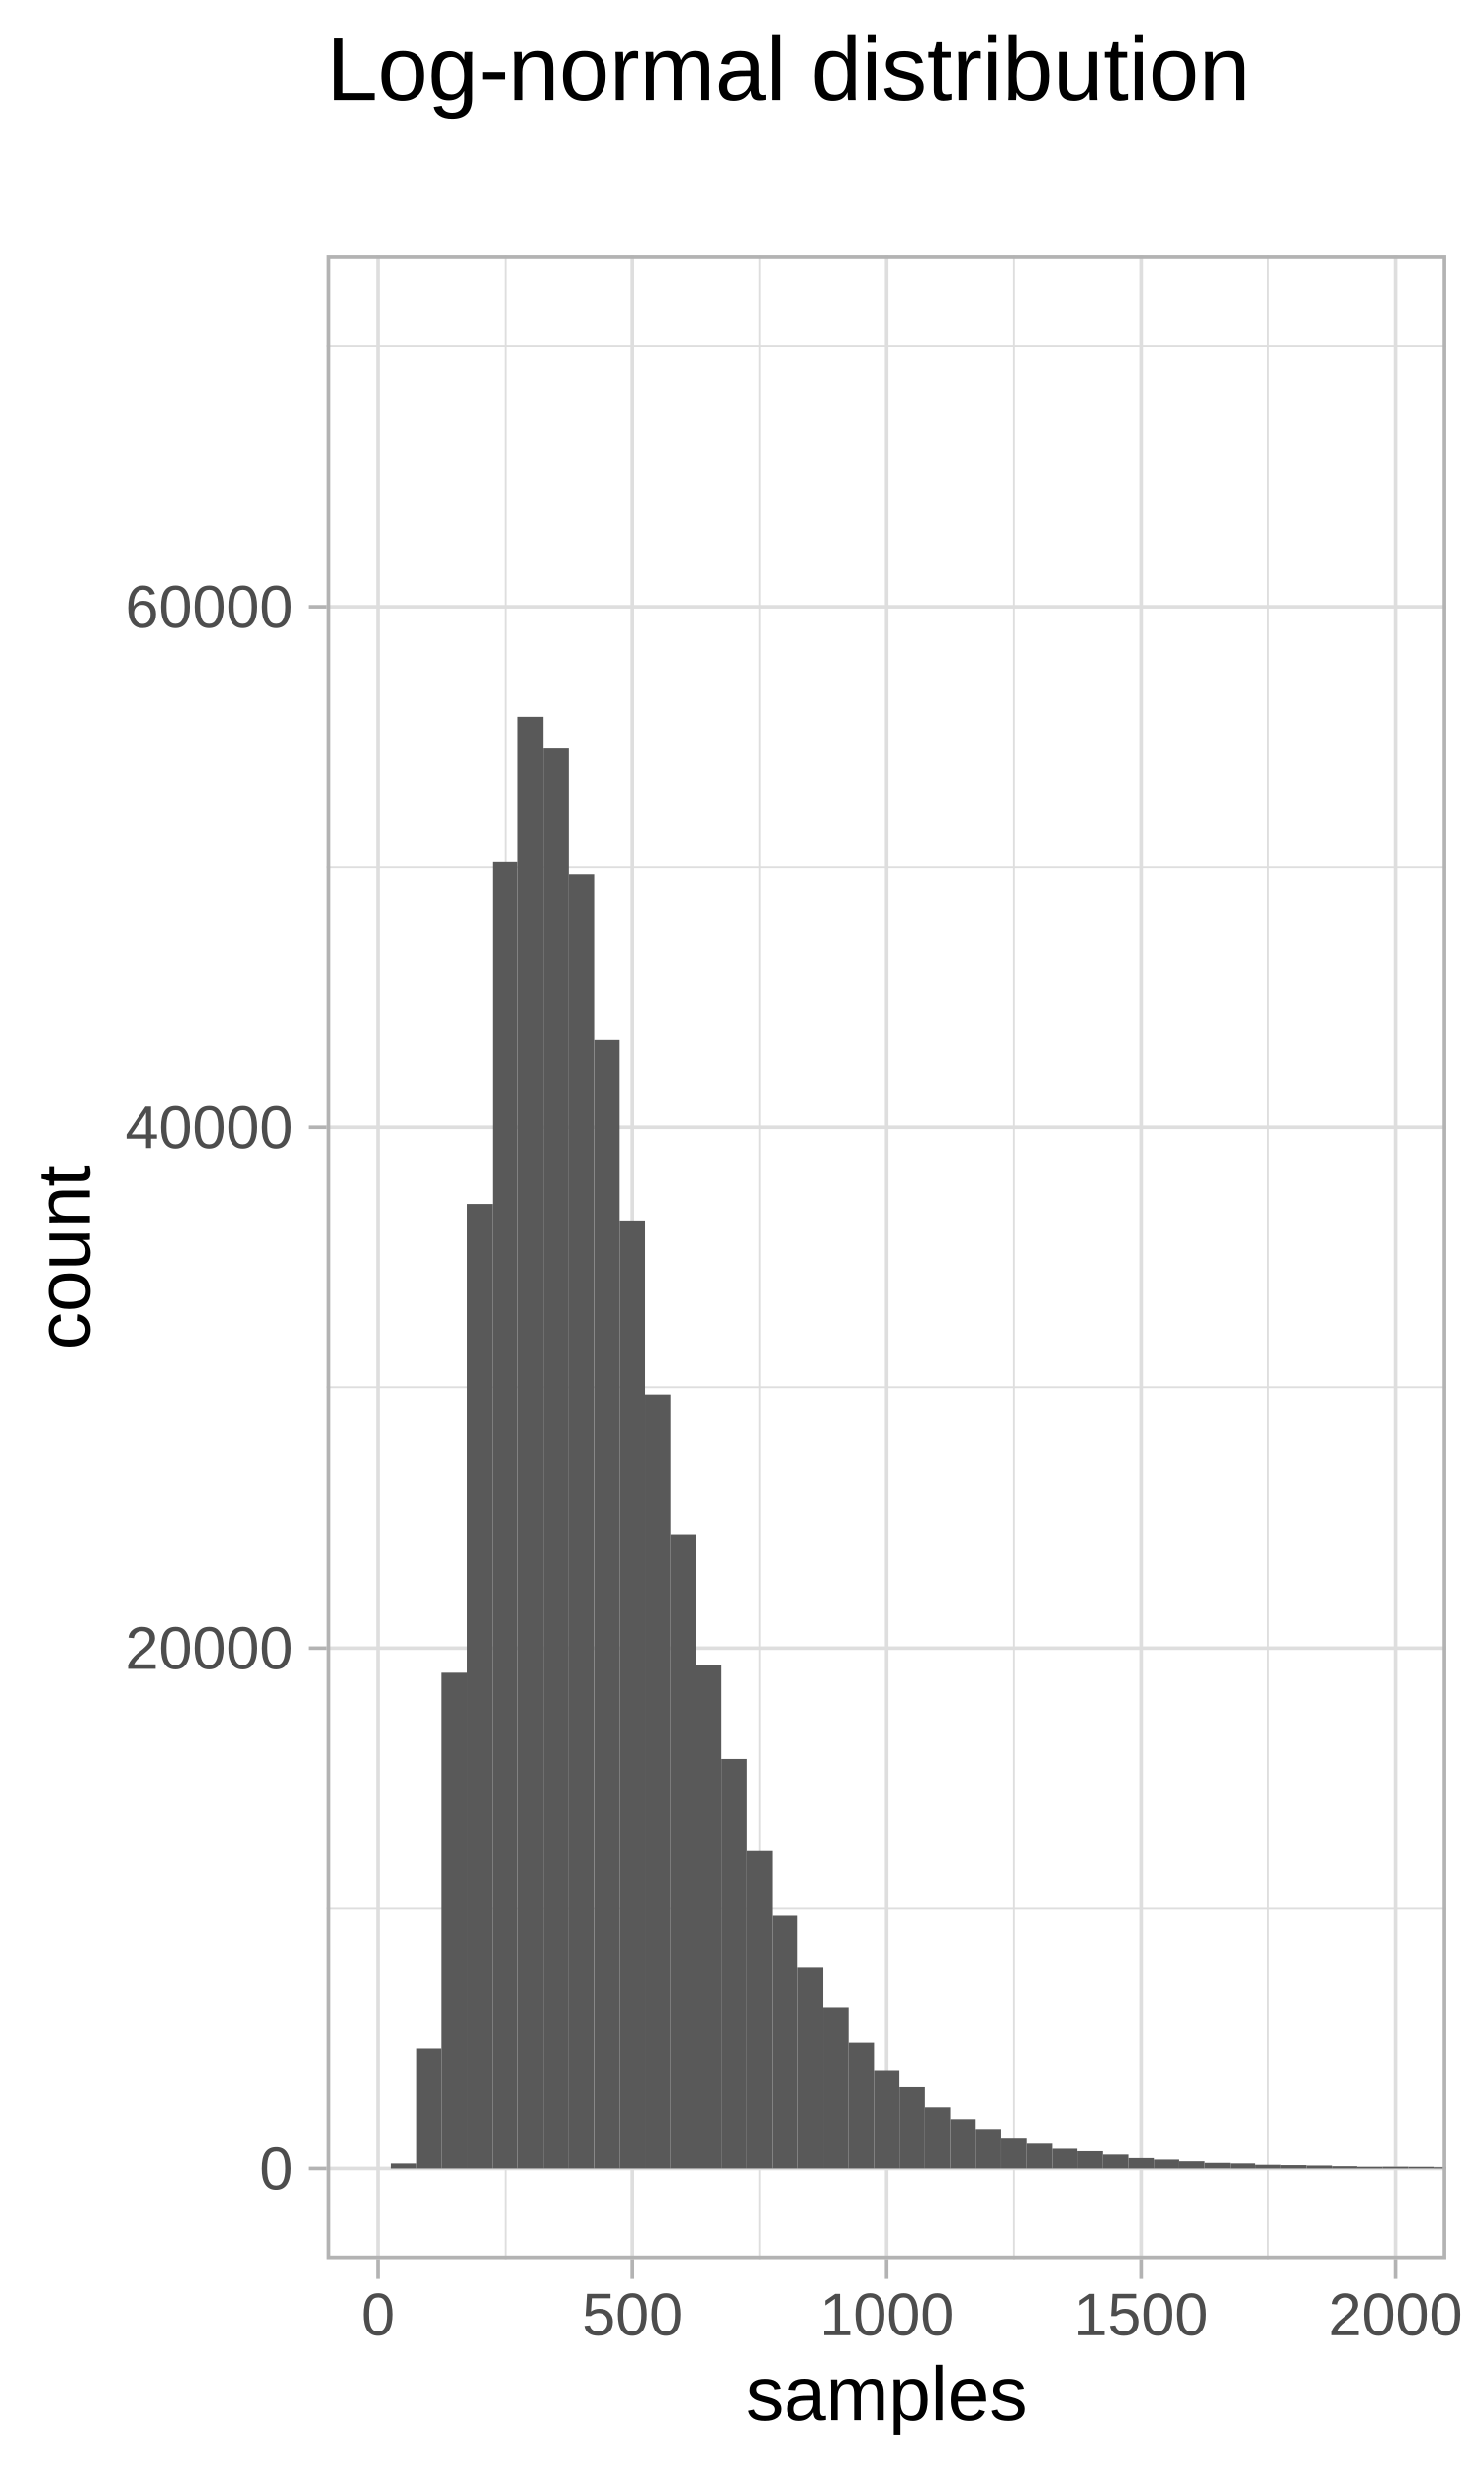
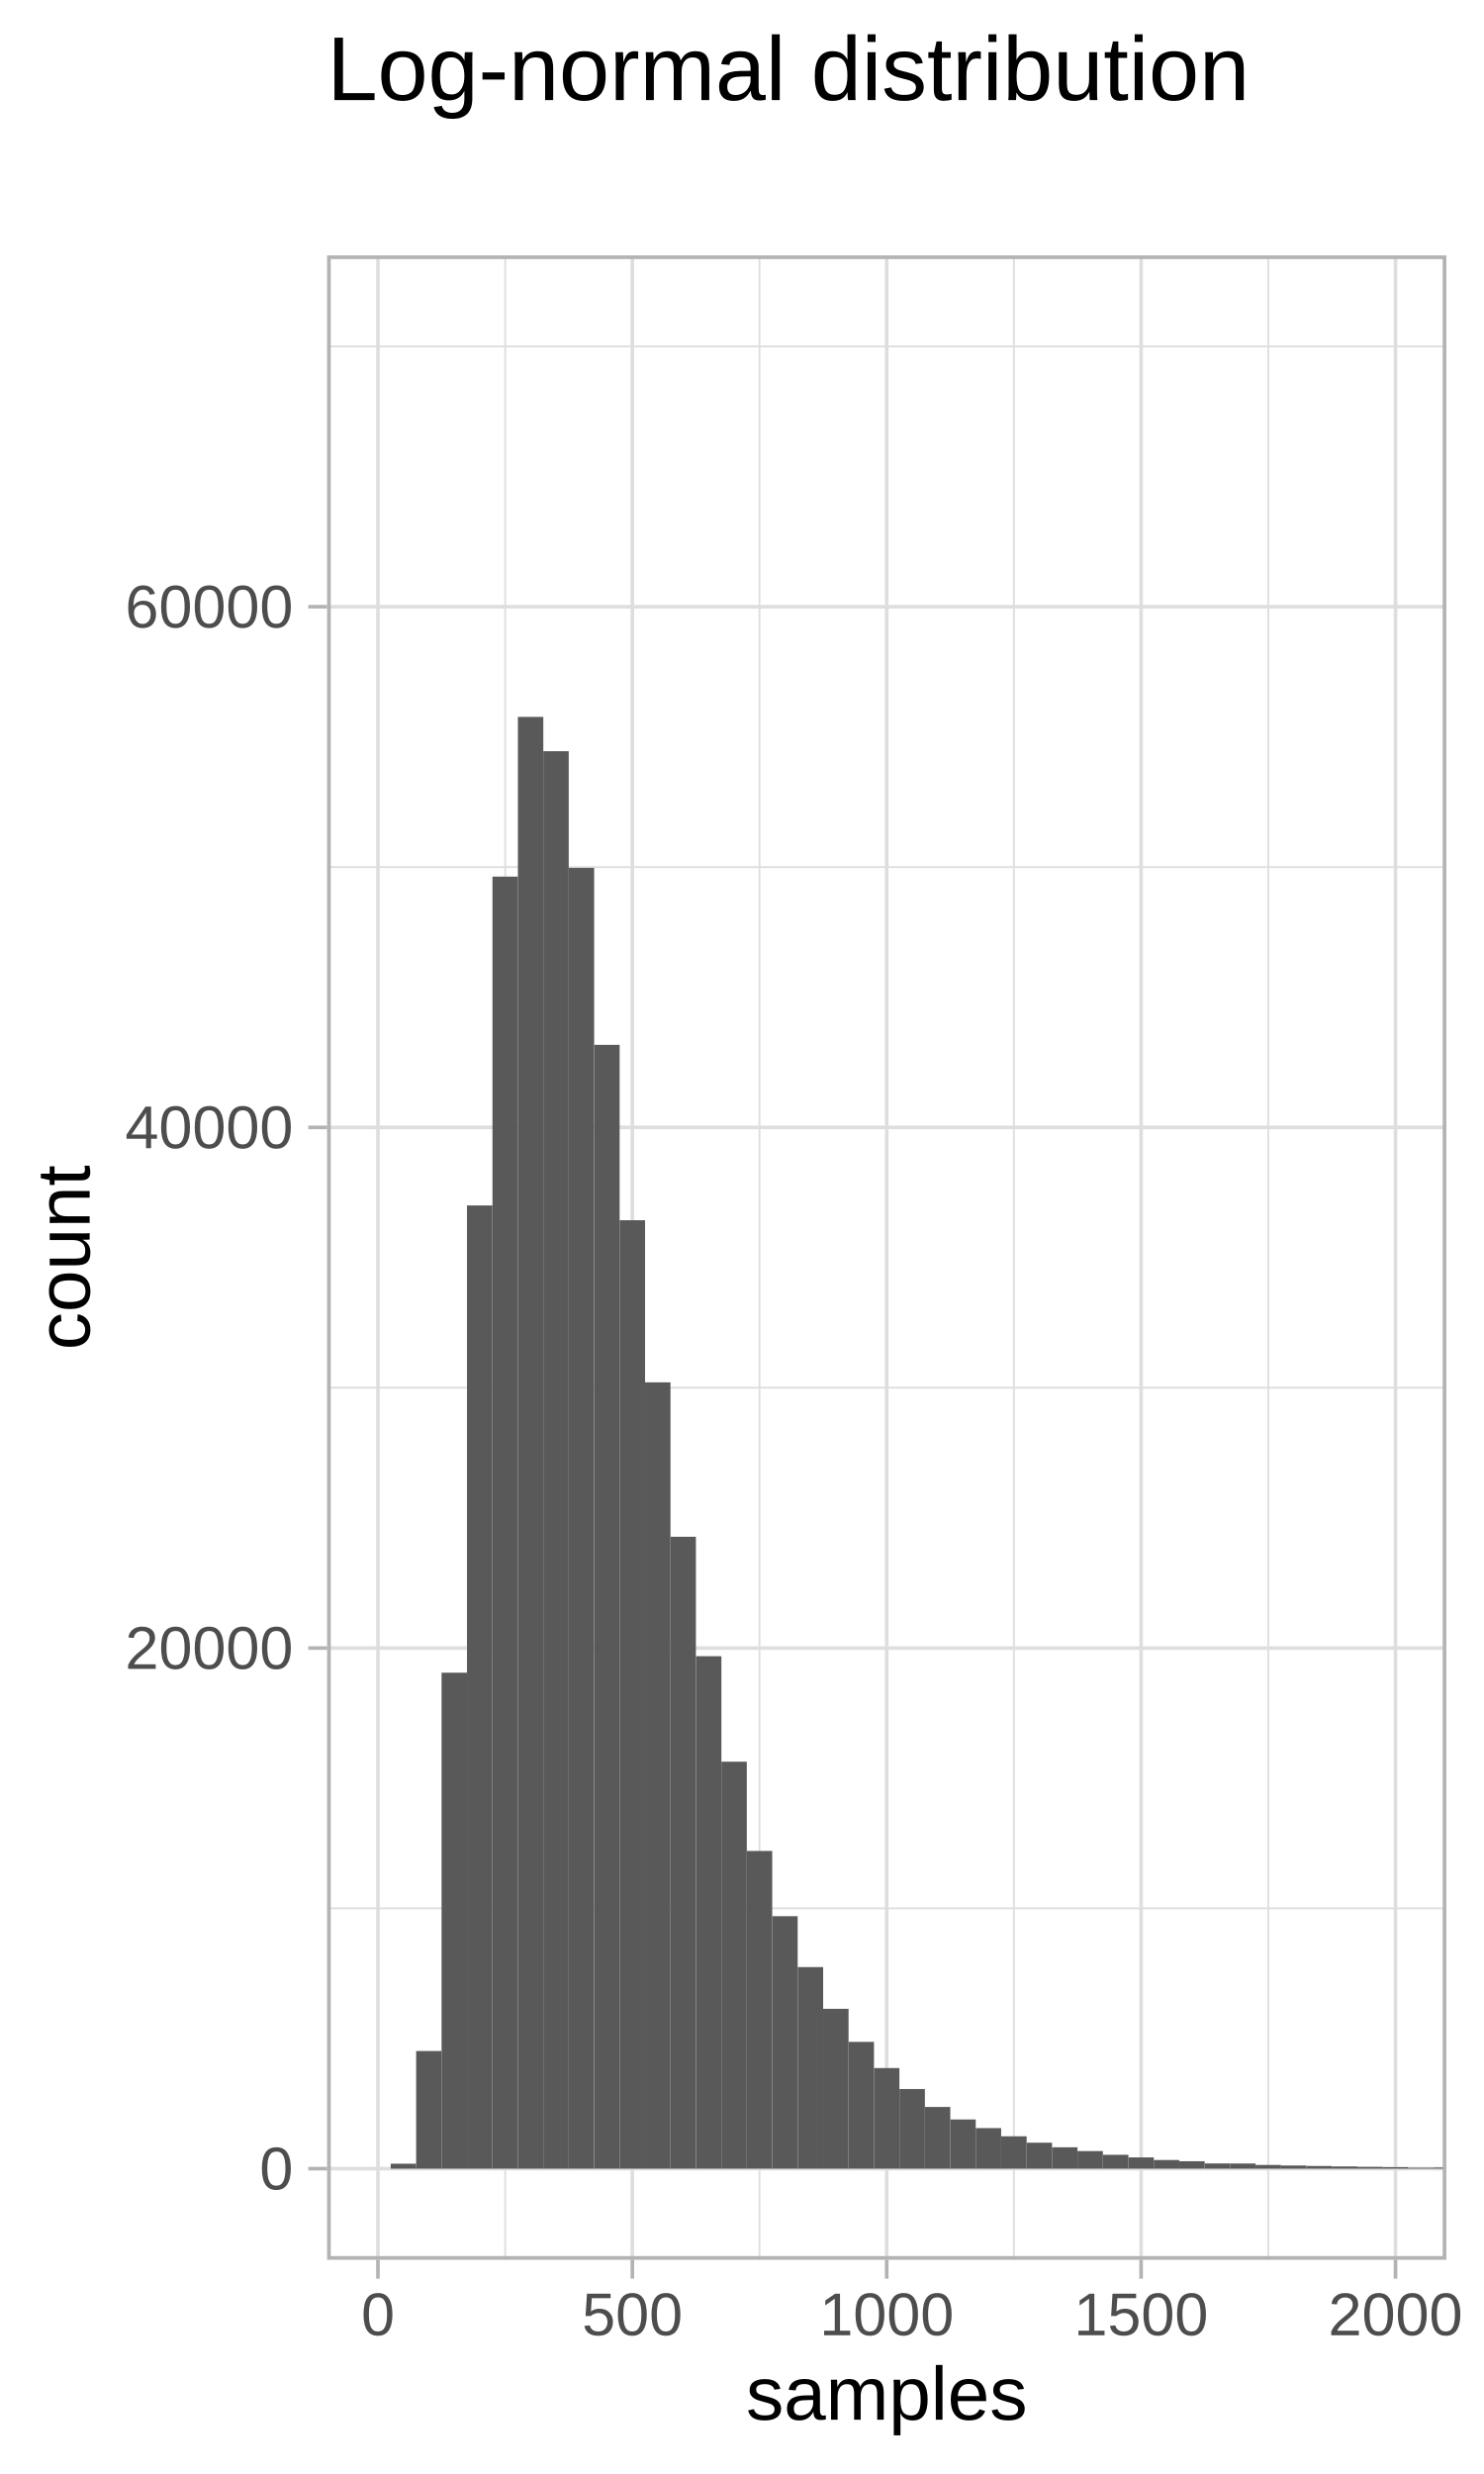
<svg xmlns="http://www.w3.org/2000/svg" viewBox="0 0 216.00 360.00">
  <defs>
    <style type="text/css">
    line, polyline, polygon, path, rect, circle {
      fill: none;
      stroke: #000000;
      stroke-linecap: round;
      stroke-linejoin: round;
      stroke-miterlimit: 10.00;
    }
  </style>
  </defs>
  <rect width="100%" height="100%" style="stroke: none; fill: #FFFFFF;" />
  <rect x="0.00" y="0.00" width="216.00" height="360.00" style="stroke-width: 1.07; stroke: #FFFFFF; fill: #FFFFFF;" />
  <defs>
    <clipPath id="cpNDcuNjF8MjEwLjUyfDMyOC44M3wzNy4xNg==">
      <rect x="47.61" y="37.16" width="162.91" height="291.67" />
    </clipPath>
  </defs>
  <rect x="47.61" y="37.16" width="162.91" height="291.67" style="stroke-width: 1.07; stroke: none; fill: #FFFFFF;" clip-path="url(#cpNDcuNjF8MjEwLjUyfDMyOC44M3wzNy4xNg==)" />
  <polyline points="47.61,277.69 210.52,277.69 " style="stroke-width: 0.27; stroke: #DEDEDE; stroke-linecap: butt;" clip-path="url(#cpNDcuNjF8MjEwLjUyfDMyOC44M3wzNy4xNg==)" />
  <polyline points="47.61,201.93 210.52,201.93 " style="stroke-width: 0.27; stroke: #DEDEDE; stroke-linecap: butt;" clip-path="url(#cpNDcuNjF8MjEwLjUyfDMyOC44M3wzNy4xNg==)" />
  <polyline points="47.61,126.17 210.52,126.17 " style="stroke-width: 0.27; stroke: #DEDEDE; stroke-linecap: butt;" clip-path="url(#cpNDcuNjF8MjEwLjUyfDMyOC44M3wzNy4xNg==)" />
  <polyline points="47.61,50.41 210.52,50.41 " style="stroke-width: 0.27; stroke: #DEDEDE; stroke-linecap: butt;" clip-path="url(#cpNDcuNjF8MjEwLjUyfDMyOC44M3wzNy4xNg==)" />
  <polyline points="73.53,328.83 73.53,37.16 " style="stroke-width: 0.27; stroke: #DEDEDE; stroke-linecap: butt;" clip-path="url(#cpNDcuNjF8MjEwLjUyfDMyOC44M3wzNy4xNg==)" />
  <polyline points="110.55,328.83 110.55,37.16 " style="stroke-width: 0.27; stroke: #DEDEDE; stroke-linecap: butt;" clip-path="url(#cpNDcuNjF8MjEwLjUyfDMyOC44M3wzNy4xNg==)" />
  <polyline points="147.58,328.83 147.58,37.16 " style="stroke-width: 0.27; stroke: #DEDEDE; stroke-linecap: butt;" clip-path="url(#cpNDcuNjF8MjEwLjUyfDMyOC44M3wzNy4xNg==)" />
  <polyline points="184.60,328.83 184.60,37.16 " style="stroke-width: 0.27; stroke: #DEDEDE; stroke-linecap: butt;" clip-path="url(#cpNDcuNjF8MjEwLjUyfDMyOC44M3wzNy4xNg==)" />
  <polyline points="47.61,315.57 210.52,315.57 " style="stroke-width: 0.53; stroke: #DEDEDE; stroke-linecap: butt;" clip-path="url(#cpNDcuNjF8MjEwLjUyfDMyOC44M3wzNy4xNg==)" />
  <polyline points="47.61,239.81 210.52,239.81 " style="stroke-width: 0.53; stroke: #DEDEDE; stroke-linecap: butt;" clip-path="url(#cpNDcuNjF8MjEwLjUyfDMyOC44M3wzNy4xNg==)" />
  <polyline points="47.61,164.05 210.52,164.05 " style="stroke-width: 0.53; stroke: #DEDEDE; stroke-linecap: butt;" clip-path="url(#cpNDcuNjF8MjEwLjUyfDMyOC44M3wzNy4xNg==)" />
  <polyline points="47.61,88.29 210.52,88.29 " style="stroke-width: 0.53; stroke: #DEDEDE; stroke-linecap: butt;" clip-path="url(#cpNDcuNjF8MjEwLjUyfDMyOC44M3wzNy4xNg==)" />
  <polyline points="55.01,328.83 55.01,37.16 " style="stroke-width: 0.53; stroke: #DEDEDE; stroke-linecap: butt;" clip-path="url(#cpNDcuNjF8MjEwLjUyfDMyOC44M3wzNy4xNg==)" />
  <polyline points="92.04,328.83 92.04,37.16 " style="stroke-width: 0.53; stroke: #DEDEDE; stroke-linecap: butt;" clip-path="url(#cpNDcuNjF8MjEwLjUyfDMyOC44M3wzNy4xNg==)" />
  <polyline points="129.06,328.83 129.06,37.16 " style="stroke-width: 0.53; stroke: #DEDEDE; stroke-linecap: butt;" clip-path="url(#cpNDcuNjF8MjEwLjUyfDMyOC44M3wzNy4xNg==)" />
  <polyline points="166.09,328.83 166.09,37.16 " style="stroke-width: 0.53; stroke: #DEDEDE; stroke-linecap: butt;" clip-path="url(#cpNDcuNjF8MjEwLjUyfDMyOC44M3wzNy4xNg==)" />
  <polyline points="203.12,328.83 203.12,37.16 " style="stroke-width: 0.53; stroke: #DEDEDE; stroke-linecap: butt;" clip-path="url(#cpNDcuNjF8MjEwLjUyfDMyOC44M3wzNy4xNg==)" />
-   <rect x="56.87" y="314.84" width="3.70" height="0.73" style="stroke-width: 1.07; stroke: none; stroke-linecap: square; stroke-linejoin: miter; fill: #595959;" clip-path="url(#cpNDcuNjF8MjEwLjUyfDMyOC44M3wzNy4xNg==)" />
-   <rect x="60.57" y="298.15" width="3.70" height="17.42" style="stroke-width: 1.07; stroke: none; stroke-linecap: square; stroke-linejoin: miter; fill: #595959;" clip-path="url(#cpNDcuNjF8MjEwLjUyfDMyOC44M3wzNy4xNg==)" />
-   <rect x="64.27" y="243.41" width="3.70" height="72.16" style="stroke-width: 1.07; stroke: none; stroke-linecap: square; stroke-linejoin: miter; fill: #595959;" clip-path="url(#cpNDcuNjF8MjEwLjUyfDMyOC44M3wzNy4xNg==)" />
-   <rect x="67.97" y="175.26" width="3.70" height="140.31" style="stroke-width: 1.07; stroke: none; stroke-linecap: square; stroke-linejoin: miter; fill: #595959;" clip-path="url(#cpNDcuNjF8MjEwLjUyfDMyOC44M3wzNy4xNg==)" />
-   <rect x="71.68" y="125.40" width="3.70" height="190.17" style="stroke-width: 1.07; stroke: none; stroke-linecap: square; stroke-linejoin: miter; fill: #595959;" clip-path="url(#cpNDcuNjF8MjEwLjUyfDMyOC44M3wzNy4xNg==)" />
-   <rect x="75.38" y="104.38" width="3.70" height="211.19" style="stroke-width: 1.07; stroke: none; stroke-linecap: square; stroke-linejoin: miter; fill: #595959;" clip-path="url(#cpNDcuNjF8MjEwLjUyfDMyOC44M3wzNy4xNg==)" />
-   <rect x="79.08" y="108.88" width="3.70" height="206.69" style="stroke-width: 1.07; stroke: none; stroke-linecap: square; stroke-linejoin: miter; fill: #595959;" clip-path="url(#cpNDcuNjF8MjEwLjUyfDMyOC44M3wzNy4xNg==)" />
-   <rect x="82.78" y="127.19" width="3.70" height="188.38" style="stroke-width: 1.07; stroke: none; stroke-linecap: square; stroke-linejoin: miter; fill: #595959;" clip-path="url(#cpNDcuNjF8MjEwLjUyfDMyOC44M3wzNy4xNg==)" />
-   <rect x="86.49" y="151.32" width="3.70" height="164.25" style="stroke-width: 1.07; stroke: none; stroke-linecap: square; stroke-linejoin: miter; fill: #595959;" clip-path="url(#cpNDcuNjF8MjEwLjUyfDMyOC44M3wzNy4xNg==)" />
-   <rect x="90.19" y="177.68" width="3.70" height="137.89" style="stroke-width: 1.07; stroke: none; stroke-linecap: square; stroke-linejoin: miter; fill: #595959;" clip-path="url(#cpNDcuNjF8MjEwLjUyfDMyOC44M3wzNy4xNg==)" />
-   <rect x="93.89" y="202.99" width="3.70" height="112.58" style="stroke-width: 1.07; stroke: none; stroke-linecap: square; stroke-linejoin: miter; fill: #595959;" clip-path="url(#cpNDcuNjF8MjEwLjUyfDMyOC44M3wzNy4xNg==)" />
-   <rect x="97.59" y="223.28" width="3.70" height="92.29" style="stroke-width: 1.07; stroke: none; stroke-linecap: square; stroke-linejoin: miter; fill: #595959;" clip-path="url(#cpNDcuNjF8MjEwLjUyfDMyOC44M3wzNy4xNg==)" />
-   <rect x="101.30" y="242.27" width="3.70" height="73.30" style="stroke-width: 1.07; stroke: none; stroke-linecap: square; stroke-linejoin: miter; fill: #595959;" clip-path="url(#cpNDcuNjF8MjEwLjUyfDMyOC44M3wzNy4xNg==)" />
-   <rect x="105.00" y="255.88" width="3.70" height="59.69" style="stroke-width: 1.07; stroke: none; stroke-linecap: square; stroke-linejoin: miter; fill: #595959;" clip-path="url(#cpNDcuNjF8MjEwLjUyfDMyOC44M3wzNy4xNg==)" />
-   <rect x="108.70" y="269.24" width="3.70" height="46.33" style="stroke-width: 1.07; stroke: none; stroke-linecap: square; stroke-linejoin: miter; fill: #595959;" clip-path="url(#cpNDcuNjF8MjEwLjUyfDMyOC44M3wzNy4xNg==)" />
-   <rect x="112.40" y="278.71" width="3.70" height="36.86" style="stroke-width: 1.07; stroke: none; stroke-linecap: square; stroke-linejoin: miter; fill: #595959;" clip-path="url(#cpNDcuNjF8MjEwLjUyfDMyOC44M3wzNy4xNg==)" />
-   <rect x="116.11" y="286.33" width="3.70" height="29.24" style="stroke-width: 1.07; stroke: none; stroke-linecap: square; stroke-linejoin: miter; fill: #595959;" clip-path="url(#cpNDcuNjF8MjEwLjUyfDMyOC44M3wzNy4xNg==)" />
-   <rect x="119.81" y="292.10" width="3.70" height="23.47" style="stroke-width: 1.07; stroke: none; stroke-linecap: square; stroke-linejoin: miter; fill: #595959;" clip-path="url(#cpNDcuNjF8MjEwLjUyfDMyOC44M3wzNy4xNg==)" />
-   <rect x="123.51" y="297.16" width="3.70" height="18.41" style="stroke-width: 1.07; stroke: none; stroke-linecap: square; stroke-linejoin: miter; fill: #595959;" clip-path="url(#cpNDcuNjF8MjEwLjUyfDMyOC44M3wzNy4xNg==)" />
-   <rect x="127.21" y="301.32" width="3.70" height="14.25" style="stroke-width: 1.07; stroke: none; stroke-linecap: square; stroke-linejoin: miter; fill: #595959;" clip-path="url(#cpNDcuNjF8MjEwLjUyfDMyOC44M3wzNy4xNg==)" />
-   <rect x="130.92" y="303.69" width="3.70" height="11.88" style="stroke-width: 1.07; stroke: none; stroke-linecap: square; stroke-linejoin: miter; fill: #595959;" clip-path="url(#cpNDcuNjF8MjEwLjUyfDMyOC44M3wzNy4xNg==)" />
-   <rect x="134.62" y="306.62" width="3.70" height="8.95" style="stroke-width: 1.07; stroke: none; stroke-linecap: square; stroke-linejoin: miter; fill: #595959;" clip-path="url(#cpNDcuNjF8MjEwLjUyfDMyOC44M3wzNy4xNg==)" />
-   <rect x="138.32" y="308.35" width="3.70" height="7.22" style="stroke-width: 1.07; stroke: none; stroke-linecap: square; stroke-linejoin: miter; fill: #595959;" clip-path="url(#cpNDcuNjF8MjEwLjUyfDMyOC44M3wzNy4xNg==)" />
-   <rect x="142.02" y="309.79" width="3.70" height="5.78" style="stroke-width: 1.07; stroke: none; stroke-linecap: square; stroke-linejoin: miter; fill: #595959;" clip-path="url(#cpNDcuNjF8MjEwLjUyfDMyOC44M3wzNy4xNg==)" />
-   <rect x="145.73" y="311.07" width="3.70" height="4.50" style="stroke-width: 1.07; stroke: none; stroke-linecap: square; stroke-linejoin: miter; fill: #595959;" clip-path="url(#cpNDcuNjF8MjEwLjUyfDMyOC44M3wzNy4xNg==)" />
-   <rect x="149.43" y="311.95" width="3.70" height="3.62" style="stroke-width: 1.07; stroke: none; stroke-linecap: square; stroke-linejoin: miter; fill: #595959;" clip-path="url(#cpNDcuNjF8MjEwLjUyfDMyOC44M3wzNy4xNg==)" />
-   <rect x="153.13" y="312.69" width="3.70" height="2.88" style="stroke-width: 1.07; stroke: none; stroke-linecap: square; stroke-linejoin: miter; fill: #595959;" clip-path="url(#cpNDcuNjF8MjEwLjUyfDMyOC44M3wzNy4xNg==)" />
-   <rect x="156.83" y="313.05" width="3.70" height="2.52" style="stroke-width: 1.07; stroke: none; stroke-linecap: square; stroke-linejoin: miter; fill: #595959;" clip-path="url(#cpNDcuNjF8MjEwLjUyfDMyOC44M3wzNy4xNg==)" />
-   <rect x="160.54" y="313.54" width="3.70" height="2.03" style="stroke-width: 1.07; stroke: none; stroke-linecap: square; stroke-linejoin: miter; fill: #595959;" clip-path="url(#cpNDcuNjF8MjEwLjUyfDMyOC44M3wzNy4xNg==)" />
-   <rect x="164.24" y="314.05" width="3.70" height="1.52" style="stroke-width: 1.07; stroke: none; stroke-linecap: square; stroke-linejoin: miter; fill: #595959;" clip-path="url(#cpNDcuNjF8MjEwLjUyfDMyOC44M3wzNy4xNg==)" />
-   <rect x="167.94" y="314.27" width="3.70" height="1.30" style="stroke-width: 1.07; stroke: none; stroke-linecap: square; stroke-linejoin: miter; fill: #595959;" clip-path="url(#cpNDcuNjF8MjEwLjUyfDMyOC44M3wzNy4xNg==)" />
-   <rect x="171.64" y="314.52" width="3.70" height="1.05" style="stroke-width: 1.07; stroke: none; stroke-linecap: square; stroke-linejoin: miter; fill: #595959;" clip-path="url(#cpNDcuNjF8MjEwLjUyfDMyOC44M3wzNy4xNg==)" />
-   <rect x="175.35" y="314.75" width="3.70" height="0.81" style="stroke-width: 1.07; stroke: none; stroke-linecap: square; stroke-linejoin: miter; fill: #595959;" clip-path="url(#cpNDcuNjF8MjEwLjUyfDMyOC44M3wzNy4xNg==)" />
-   <rect x="179.05" y="314.83" width="3.70" height="0.74" style="stroke-width: 1.07; stroke: none; stroke-linecap: square; stroke-linejoin: miter; fill: #595959;" clip-path="url(#cpNDcuNjF8MjEwLjUyfDMyOC44M3wzNy4xNg==)" />
+   <rect x="56.87" y="314.85" width="3.70" height="0.72" style="stroke-width: 1.07; stroke: none; stroke-linecap: square; stroke-linejoin: miter; fill: #595959;" clip-path="url(#cpNDcuNjF8MjEwLjUyfDMyOC44M3wzNy4xNg==)" />
+   <rect x="60.57" y="298.45" width="3.70" height="17.12" style="stroke-width: 1.07; stroke: none; stroke-linecap: square; stroke-linejoin: miter; fill: #595959;" clip-path="url(#cpNDcuNjF8MjEwLjUyfDMyOC44M3wzNy4xNg==)" />
+   <rect x="64.27" y="243.40" width="3.70" height="72.17" style="stroke-width: 1.07; stroke: none; stroke-linecap: square; stroke-linejoin: miter; fill: #595959;" clip-path="url(#cpNDcuNjF8MjEwLjUyfDMyOC44M3wzNy4xNg==)" />
+   <rect x="67.97" y="175.41" width="3.70" height="140.16" style="stroke-width: 1.07; stroke: none; stroke-linecap: square; stroke-linejoin: miter; fill: #595959;" clip-path="url(#cpNDcuNjF8MjEwLjUyfDMyOC44M3wzNy4xNg==)" />
+   <rect x="71.68" y="127.56" width="3.70" height="188.01" style="stroke-width: 1.07; stroke: none; stroke-linecap: square; stroke-linejoin: miter; fill: #595959;" clip-path="url(#cpNDcuNjF8MjEwLjUyfDMyOC44M3wzNy4xNg==)" />
+   <rect x="75.38" y="104.32" width="3.70" height="211.25" style="stroke-width: 1.07; stroke: none; stroke-linecap: square; stroke-linejoin: miter; fill: #595959;" clip-path="url(#cpNDcuNjF8MjEwLjUyfDMyOC44M3wzNy4xNg==)" />
+   <rect x="79.08" y="109.31" width="3.70" height="206.26" style="stroke-width: 1.07; stroke: none; stroke-linecap: square; stroke-linejoin: miter; fill: #595959;" clip-path="url(#cpNDcuNjF8MjEwLjUyfDMyOC44M3wzNy4xNg==)" />
+   <rect x="82.78" y="126.29" width="3.70" height="189.28" style="stroke-width: 1.07; stroke: none; stroke-linecap: square; stroke-linejoin: miter; fill: #595959;" clip-path="url(#cpNDcuNjF8MjEwLjUyfDMyOC44M3wzNy4xNg==)" />
+   <rect x="86.49" y="152.04" width="3.70" height="163.53" style="stroke-width: 1.07; stroke: none; stroke-linecap: square; stroke-linejoin: miter; fill: #595959;" clip-path="url(#cpNDcuNjF8MjEwLjUyfDMyOC44M3wzNy4xNg==)" />
+   <rect x="90.19" y="177.56" width="3.70" height="138.01" style="stroke-width: 1.07; stroke: none; stroke-linecap: square; stroke-linejoin: miter; fill: #595959;" clip-path="url(#cpNDcuNjF8MjEwLjUyfDMyOC44M3wzNy4xNg==)" />
+   <rect x="93.89" y="201.15" width="3.70" height="114.42" style="stroke-width: 1.07; stroke: none; stroke-linecap: square; stroke-linejoin: miter; fill: #595959;" clip-path="url(#cpNDcuNjF8MjEwLjUyfDMyOC44M3wzNy4xNg==)" />
+   <rect x="97.59" y="223.62" width="3.70" height="91.95" style="stroke-width: 1.07; stroke: none; stroke-linecap: square; stroke-linejoin: miter; fill: #595959;" clip-path="url(#cpNDcuNjF8MjEwLjUyfDMyOC44M3wzNy4xNg==)" />
+   <rect x="101.30" y="241.00" width="3.70" height="74.57" style="stroke-width: 1.07; stroke: none; stroke-linecap: square; stroke-linejoin: miter; fill: #595959;" clip-path="url(#cpNDcuNjF8MjEwLjUyfDMyOC44M3wzNy4xNg==)" />
+   <rect x="105.00" y="256.35" width="3.70" height="59.22" style="stroke-width: 1.07; stroke: none; stroke-linecap: square; stroke-linejoin: miter; fill: #595959;" clip-path="url(#cpNDcuNjF8MjEwLjUyfDMyOC44M3wzNy4xNg==)" />
+   <rect x="108.70" y="269.34" width="3.70" height="46.23" style="stroke-width: 1.07; stroke: none; stroke-linecap: square; stroke-linejoin: miter; fill: #595959;" clip-path="url(#cpNDcuNjF8MjEwLjUyfDMyOC44M3wzNy4xNg==)" />
+   <rect x="112.40" y="278.83" width="3.70" height="36.74" style="stroke-width: 1.07; stroke: none; stroke-linecap: square; stroke-linejoin: miter; fill: #595959;" clip-path="url(#cpNDcuNjF8MjEwLjUyfDMyOC44M3wzNy4xNg==)" />
+   <rect x="116.11" y="286.24" width="3.70" height="29.33" style="stroke-width: 1.07; stroke: none; stroke-linecap: square; stroke-linejoin: miter; fill: #595959;" clip-path="url(#cpNDcuNjF8MjEwLjUyfDMyOC44M3wzNy4xNg==)" />
+   <rect x="119.81" y="292.31" width="3.70" height="23.26" style="stroke-width: 1.07; stroke: none; stroke-linecap: square; stroke-linejoin: miter; fill: #595959;" clip-path="url(#cpNDcuNjF8MjEwLjUyfDMyOC44M3wzNy4xNg==)" />
+   <rect x="123.51" y="297.12" width="3.70" height="18.45" style="stroke-width: 1.07; stroke: none; stroke-linecap: square; stroke-linejoin: miter; fill: #595959;" clip-path="url(#cpNDcuNjF8MjEwLjUyfDMyOC44M3wzNy4xNg==)" />
+   <rect x="127.21" y="300.93" width="3.70" height="14.64" style="stroke-width: 1.07; stroke: none; stroke-linecap: square; stroke-linejoin: miter; fill: #595959;" clip-path="url(#cpNDcuNjF8MjEwLjUyfDMyOC44M3wzNy4xNg==)" />
+   <rect x="130.92" y="303.98" width="3.70" height="11.59" style="stroke-width: 1.07; stroke: none; stroke-linecap: square; stroke-linejoin: miter; fill: #595959;" clip-path="url(#cpNDcuNjF8MjEwLjUyfDMyOC44M3wzNy4xNg==)" />
+   <rect x="134.62" y="306.59" width="3.70" height="8.98" style="stroke-width: 1.07; stroke: none; stroke-linecap: square; stroke-linejoin: miter; fill: #595959;" clip-path="url(#cpNDcuNjF8MjEwLjUyfDMyOC44M3wzNy4xNg==)" />
+   <rect x="138.32" y="308.41" width="3.70" height="7.16" style="stroke-width: 1.07; stroke: none; stroke-linecap: square; stroke-linejoin: miter; fill: #595959;" clip-path="url(#cpNDcuNjF8MjEwLjUyfDMyOC44M3wzNy4xNg==)" />
+   <rect x="142.02" y="309.67" width="3.70" height="5.90" style="stroke-width: 1.07; stroke: none; stroke-linecap: square; stroke-linejoin: miter; fill: #595959;" clip-path="url(#cpNDcuNjF8MjEwLjUyfDMyOC44M3wzNy4xNg==)" />
+   <rect x="145.73" y="310.86" width="3.70" height="4.71" style="stroke-width: 1.07; stroke: none; stroke-linecap: square; stroke-linejoin: miter; fill: #595959;" clip-path="url(#cpNDcuNjF8MjEwLjUyfDMyOC44M3wzNy4xNg==)" />
+   <rect x="149.43" y="311.79" width="3.70" height="3.78" style="stroke-width: 1.07; stroke: none; stroke-linecap: square; stroke-linejoin: miter; fill: #595959;" clip-path="url(#cpNDcuNjF8MjEwLjUyfDMyOC44M3wzNy4xNg==)" />
+   <rect x="153.13" y="312.46" width="3.70" height="3.11" style="stroke-width: 1.07; stroke: none; stroke-linecap: square; stroke-linejoin: miter; fill: #595959;" clip-path="url(#cpNDcuNjF8MjEwLjUyfDMyOC44M3wzNy4xNg==)" />
+   <rect x="156.83" y="313.01" width="3.70" height="2.56" style="stroke-width: 1.07; stroke: none; stroke-linecap: square; stroke-linejoin: miter; fill: #595959;" clip-path="url(#cpNDcuNjF8MjEwLjUyfDMyOC44M3wzNy4xNg==)" />
+   <rect x="160.54" y="313.55" width="3.70" height="2.02" style="stroke-width: 1.07; stroke: none; stroke-linecap: square; stroke-linejoin: miter; fill: #595959;" clip-path="url(#cpNDcuNjF8MjEwLjUyfDMyOC44M3wzNy4xNg==)" />
+   <rect x="164.24" y="313.93" width="3.70" height="1.64" style="stroke-width: 1.07; stroke: none; stroke-linecap: square; stroke-linejoin: miter; fill: #595959;" clip-path="url(#cpNDcuNjF8MjEwLjUyfDMyOC44M3wzNy4xNg==)" />
+   <rect x="167.94" y="314.31" width="3.70" height="1.26" style="stroke-width: 1.07; stroke: none; stroke-linecap: square; stroke-linejoin: miter; fill: #595959;" clip-path="url(#cpNDcuNjF8MjEwLjUyfDMyOC44M3wzNy4xNg==)" />
+   <rect x="171.64" y="314.49" width="3.70" height="1.08" style="stroke-width: 1.07; stroke: none; stroke-linecap: square; stroke-linejoin: miter; fill: #595959;" clip-path="url(#cpNDcuNjF8MjEwLjUyfDMyOC44M3wzNy4xNg==)" />
+   <rect x="175.35" y="314.81" width="3.70" height="0.76" style="stroke-width: 1.07; stroke: none; stroke-linecap: square; stroke-linejoin: miter; fill: #595959;" clip-path="url(#cpNDcuNjF8MjEwLjUyfDMyOC44M3wzNy4xNg==)" />
+   <rect x="179.05" y="314.82" width="3.70" height="0.75" style="stroke-width: 1.07; stroke: none; stroke-linecap: square; stroke-linejoin: miter; fill: #595959;" clip-path="url(#cpNDcuNjF8MjEwLjUyfDMyOC44M3wzNy4xNg==)" />
  <rect x="182.75" y="315.03" width="3.70" height="0.54" style="stroke-width: 1.07; stroke: none; stroke-linecap: square; stroke-linejoin: miter; fill: #595959;" clip-path="url(#cpNDcuNjF8MjEwLjUyfDMyOC44M3wzNy4xNg==)" />
-   <rect x="186.45" y="315.08" width="3.70" height="0.49" style="stroke-width: 1.07; stroke: none; stroke-linecap: square; stroke-linejoin: miter; fill: #595959;" clip-path="url(#cpNDcuNjF8MjEwLjUyfDMyOC44M3wzNy4xNg==)" />
-   <rect x="190.16" y="315.14" width="3.70" height="0.43" style="stroke-width: 1.07; stroke: none; stroke-linecap: square; stroke-linejoin: miter; fill: #595959;" clip-path="url(#cpNDcuNjF8MjEwLjUyfDMyOC44M3wzNy4xNg==)" />
-   <rect x="193.86" y="315.24" width="3.70" height="0.33" style="stroke-width: 1.07; stroke: none; stroke-linecap: square; stroke-linejoin: miter; fill: #595959;" clip-path="url(#cpNDcuNjF8MjEwLjUyfDMyOC44M3wzNy4xNg==)" />
-   <rect x="197.56" y="315.32" width="3.70" height="0.25" style="stroke-width: 1.07; stroke: none; stroke-linecap: square; stroke-linejoin: miter; fill: #595959;" clip-path="url(#cpNDcuNjF8MjEwLjUyfDMyOC44M3wzNy4xNg==)" />
-   <rect x="201.26" y="315.31" width="3.70" height="0.26" style="stroke-width: 1.07; stroke: none; stroke-linecap: square; stroke-linejoin: miter; fill: #595959;" clip-path="url(#cpNDcuNjF8MjEwLjUyfDMyOC44M3wzNy4xNg==)" />
-   <rect x="204.97" y="315.33" width="3.70" height="0.23" style="stroke-width: 1.07; stroke: none; stroke-linecap: square; stroke-linejoin: miter; fill: #595959;" clip-path="url(#cpNDcuNjF8MjEwLjUyfDMyOC44M3wzNy4xNg==)" />
-   <rect x="208.67" y="315.39" width="3.70" height="0.18" style="stroke-width: 1.07; stroke: none; stroke-linecap: square; stroke-linejoin: miter; fill: #595959;" clip-path="url(#cpNDcuNjF8MjEwLjUyfDMyOC44M3wzNy4xNg==)" />
+   <rect x="186.45" y="315.11" width="3.70" height="0.46" style="stroke-width: 1.07; stroke: none; stroke-linecap: square; stroke-linejoin: miter; fill: #595959;" clip-path="url(#cpNDcuNjF8MjEwLjUyfDMyOC44M3wzNy4xNg==)" />
+   <rect x="190.16" y="315.18" width="3.70" height="0.39" style="stroke-width: 1.07; stroke: none; stroke-linecap: square; stroke-linejoin: miter; fill: #595959;" clip-path="url(#cpNDcuNjF8MjEwLjUyfDMyOC44M3wzNy4xNg==)" />
+   <rect x="193.86" y="315.25" width="3.70" height="0.32" style="stroke-width: 1.07; stroke: none; stroke-linecap: square; stroke-linejoin: miter; fill: #595959;" clip-path="url(#cpNDcuNjF8MjEwLjUyfDMyOC44M3wzNy4xNg==)" />
+   <rect x="197.56" y="315.31" width="3.70" height="0.26" style="stroke-width: 1.07; stroke: none; stroke-linecap: square; stroke-linejoin: miter; fill: #595959;" clip-path="url(#cpNDcuNjF8MjEwLjUyfDMyOC44M3wzNy4xNg==)" />
+   <rect x="201.26" y="315.35" width="3.70" height="0.22" style="stroke-width: 1.07; stroke: none; stroke-linecap: square; stroke-linejoin: miter; fill: #595959;" clip-path="url(#cpNDcuNjF8MjEwLjUyfDMyOC44M3wzNy4xNg==)" />
+   <rect x="204.97" y="315.44" width="3.70" height="0.13" style="stroke-width: 1.07; stroke: none; stroke-linecap: square; stroke-linejoin: miter; fill: #595959;" clip-path="url(#cpNDcuNjF8MjEwLjUyfDMyOC44M3wzNy4xNg==)" />
+   <rect x="208.67" y="315.41" width="3.70" height="0.16" style="stroke-width: 1.07; stroke: none; stroke-linecap: square; stroke-linejoin: miter; fill: #595959;" clip-path="url(#cpNDcuNjF8MjEwLjUyfDMyOC44M3wzNy4xNg==)" />
  <rect x="212.37" y="315.42" width="3.70" height="0.15" style="stroke-width: 1.07; stroke: none; stroke-linecap: square; stroke-linejoin: miter; fill: #595959;" clip-path="url(#cpNDcuNjF8MjEwLjUyfDMyOC44M3wzNy4xNg==)" />
  <rect x="47.61" y="37.16" width="162.91" height="291.67" style="stroke-width: 1.07; stroke: #B3B3B3;" clip-path="url(#cpNDcuNjF8MjEwLjUyfDMyOC44M3wzNy4xNg==)" />
  <defs>
    <clipPath id="cpMC4wMHwyMTYuMDB8MzYwLjAwfDAuMDA=">
      <rect x="0.00" y="0.00" width="216.00" height="360.00" />
    </clipPath>
  </defs>
  <g clip-path="url(#cpMC4wMHwyMTYuMDB8MzYwLjAwfDAuMDA=)">
    <text x="37.78" y="318.60" style="font-size: 8.80px; fill: #4D4D4D; font-family: Arimo;" textLength="4.89px" lengthAdjust="spacingAndGlyphs">0</text>
  </g>
  <g clip-path="url(#cpMC4wMHwyMTYuMDB8MzYwLjAwfDAuMDA=)">
    <text x="18.21" y="242.84" style="font-size: 8.80px; fill: #4D4D4D; font-family: Arimo;" textLength="24.47px" lengthAdjust="spacingAndGlyphs">20000</text>
  </g>
  <g clip-path="url(#cpMC4wMHwyMTYuMDB8MzYwLjAwfDAuMDA=)">
    <text x="18.21" y="167.08" style="font-size: 8.80px; fill: #4D4D4D; font-family: Arimo;" textLength="24.47px" lengthAdjust="spacingAndGlyphs">40000</text>
  </g>
  <g clip-path="url(#cpMC4wMHwyMTYuMDB8MzYwLjAwfDAuMDA=)">
    <text x="18.21" y="91.32" style="font-size: 8.80px; fill: #4D4D4D; font-family: Arimo;" textLength="24.47px" lengthAdjust="spacingAndGlyphs">60000</text>
  </g>
  <polyline points="44.87,315.57 47.61,315.57 " style="stroke-width: 0.53; stroke: #B3B3B3; stroke-linecap: butt;" clip-path="url(#cpMC4wMHwyMTYuMDB8MzYwLjAwfDAuMDA=)" />
  <polyline points="44.87,239.81 47.61,239.81 " style="stroke-width: 0.53; stroke: #B3B3B3; stroke-linecap: butt;" clip-path="url(#cpMC4wMHwyMTYuMDB8MzYwLjAwfDAuMDA=)" />
  <polyline points="44.87,164.05 47.61,164.05 " style="stroke-width: 0.53; stroke: #B3B3B3; stroke-linecap: butt;" clip-path="url(#cpMC4wMHwyMTYuMDB8MzYwLjAwfDAuMDA=)" />
  <polyline points="44.87,88.29 47.61,88.29 " style="stroke-width: 0.53; stroke: #B3B3B3; stroke-linecap: butt;" clip-path="url(#cpMC4wMHwyMTYuMDB8MzYwLjAwfDAuMDA=)" />
  <polyline points="55.01,331.57 55.01,328.83 " style="stroke-width: 0.53; stroke: #B3B3B3; stroke-linecap: butt;" clip-path="url(#cpMC4wMHwyMTYuMDB8MzYwLjAwfDAuMDA=)" />
  <polyline points="92.04,331.57 92.04,328.83 " style="stroke-width: 0.53; stroke: #B3B3B3; stroke-linecap: butt;" clip-path="url(#cpMC4wMHwyMTYuMDB8MzYwLjAwfDAuMDA=)" />
  <polyline points="129.06,331.57 129.06,328.83 " style="stroke-width: 0.53; stroke: #B3B3B3; stroke-linecap: butt;" clip-path="url(#cpMC4wMHwyMTYuMDB8MzYwLjAwfDAuMDA=)" />
  <polyline points="166.09,331.57 166.09,328.83 " style="stroke-width: 0.53; stroke: #B3B3B3; stroke-linecap: butt;" clip-path="url(#cpMC4wMHwyMTYuMDB8MzYwLjAwfDAuMDA=)" />
  <polyline points="203.12,331.57 203.12,328.83 " style="stroke-width: 0.53; stroke: #B3B3B3; stroke-linecap: butt;" clip-path="url(#cpMC4wMHwyMTYuMDB8MzYwLjAwfDAuMDA=)" />
  <g clip-path="url(#cpMC4wMHwyMTYuMDB8MzYwLjAwfDAuMDA=)">
    <text x="52.57" y="339.81" style="font-size: 8.80px; fill: #4D4D4D; font-family: Arimo;" textLength="4.89px" lengthAdjust="spacingAndGlyphs">0</text>
  </g>
  <g clip-path="url(#cpMC4wMHwyMTYuMDB8MzYwLjAwfDAuMDA=)">
    <text x="84.70" y="339.81" style="font-size: 8.80px; fill: #4D4D4D; font-family: Arimo;" textLength="14.68px" lengthAdjust="spacingAndGlyphs">500</text>
  </g>
  <g clip-path="url(#cpMC4wMHwyMTYuMDB8MzYwLjAwfDAuMDA=)">
    <text x="119.28" y="339.81" style="font-size: 8.80px; fill: #4D4D4D; font-family: Arimo;" textLength="19.58px" lengthAdjust="spacingAndGlyphs">1000</text>
  </g>
  <g clip-path="url(#cpMC4wMHwyMTYuMDB8MzYwLjAwfDAuMDA=)">
    <text x="156.30" y="339.81" style="font-size: 8.80px; fill: #4D4D4D; font-family: Arimo;" textLength="19.58px" lengthAdjust="spacingAndGlyphs">1500</text>
  </g>
  <g clip-path="url(#cpMC4wMHwyMTYuMDB8MzYwLjAwfDAuMDA=)">
    <text x="193.33" y="339.81" style="font-size: 8.80px; fill: #4D4D4D; font-family: Arimo;" textLength="19.58px" lengthAdjust="spacingAndGlyphs">2000</text>
  </g>
  <g clip-path="url(#cpMC4wMHwyMTYuMDB8MzYwLjAwfDAuMDA=)">
    <text x="108.58" y="352.10" style="font-size: 11.00px; font-family: Arimo;" textLength="40.96px" lengthAdjust="spacingAndGlyphs">samples</text>
  </g>
  <g clip-path="url(#cpMC4wMHwyMTYuMDB8MzYwLjAwfDAuMDA=)">
    <text transform="translate(13.05,196.45) rotate(-90)" style="font-size: 11.00px; font-family: Arimo;" textLength="26.91px" lengthAdjust="spacingAndGlyphs">count</text>
  </g>
  <g clip-path="url(#cpMC4wMHwyMTYuMDB8MzYwLjAwfDAuMDA=)">
    <text x="47.61" y="14.56" style="font-size: 13.20px; font-family: Arimo;" textLength="134.27px" lengthAdjust="spacingAndGlyphs">Log-normal distribution</text>
  </g>
  <g clip-path="url(#cpMC4wMHwyMTYuMDB8MzYwLjAwfDAuMDA=)">
    <text x="47.61" y="28.82" style="font-size: 13.20px; font-family: Arimo;" textLength="0.00px" lengthAdjust="spacingAndGlyphs" />
  </g>
</svg>
